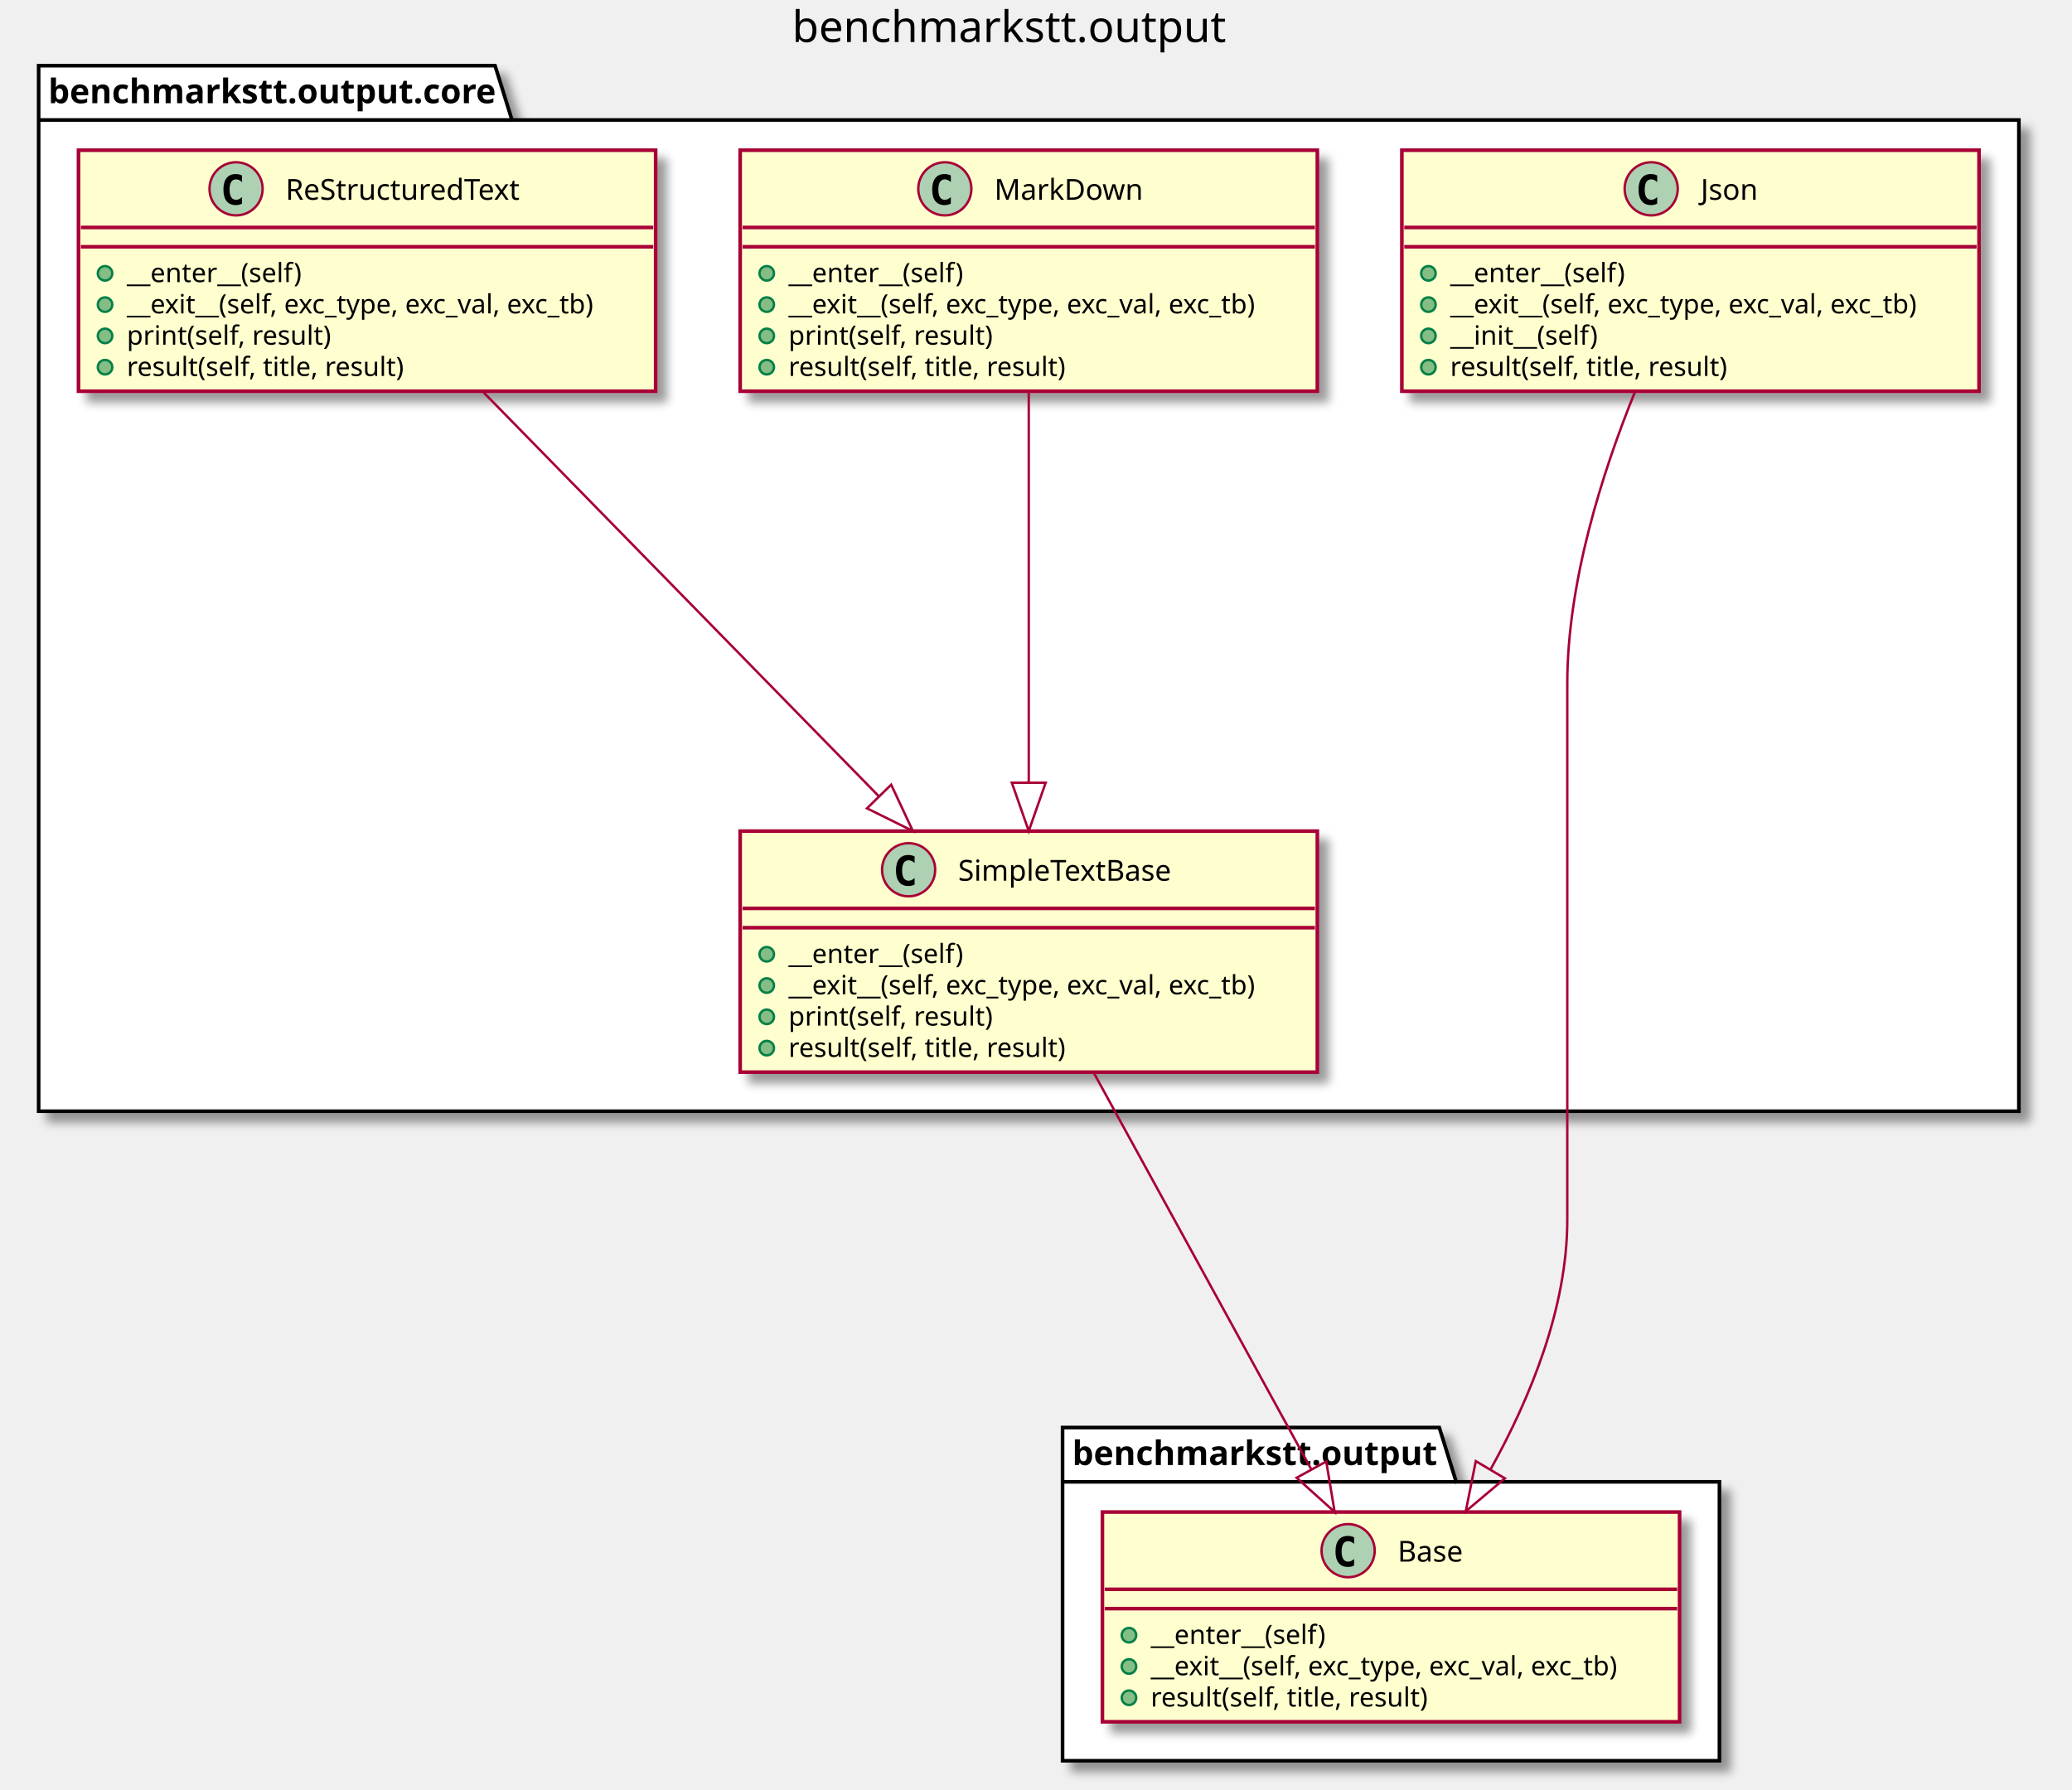
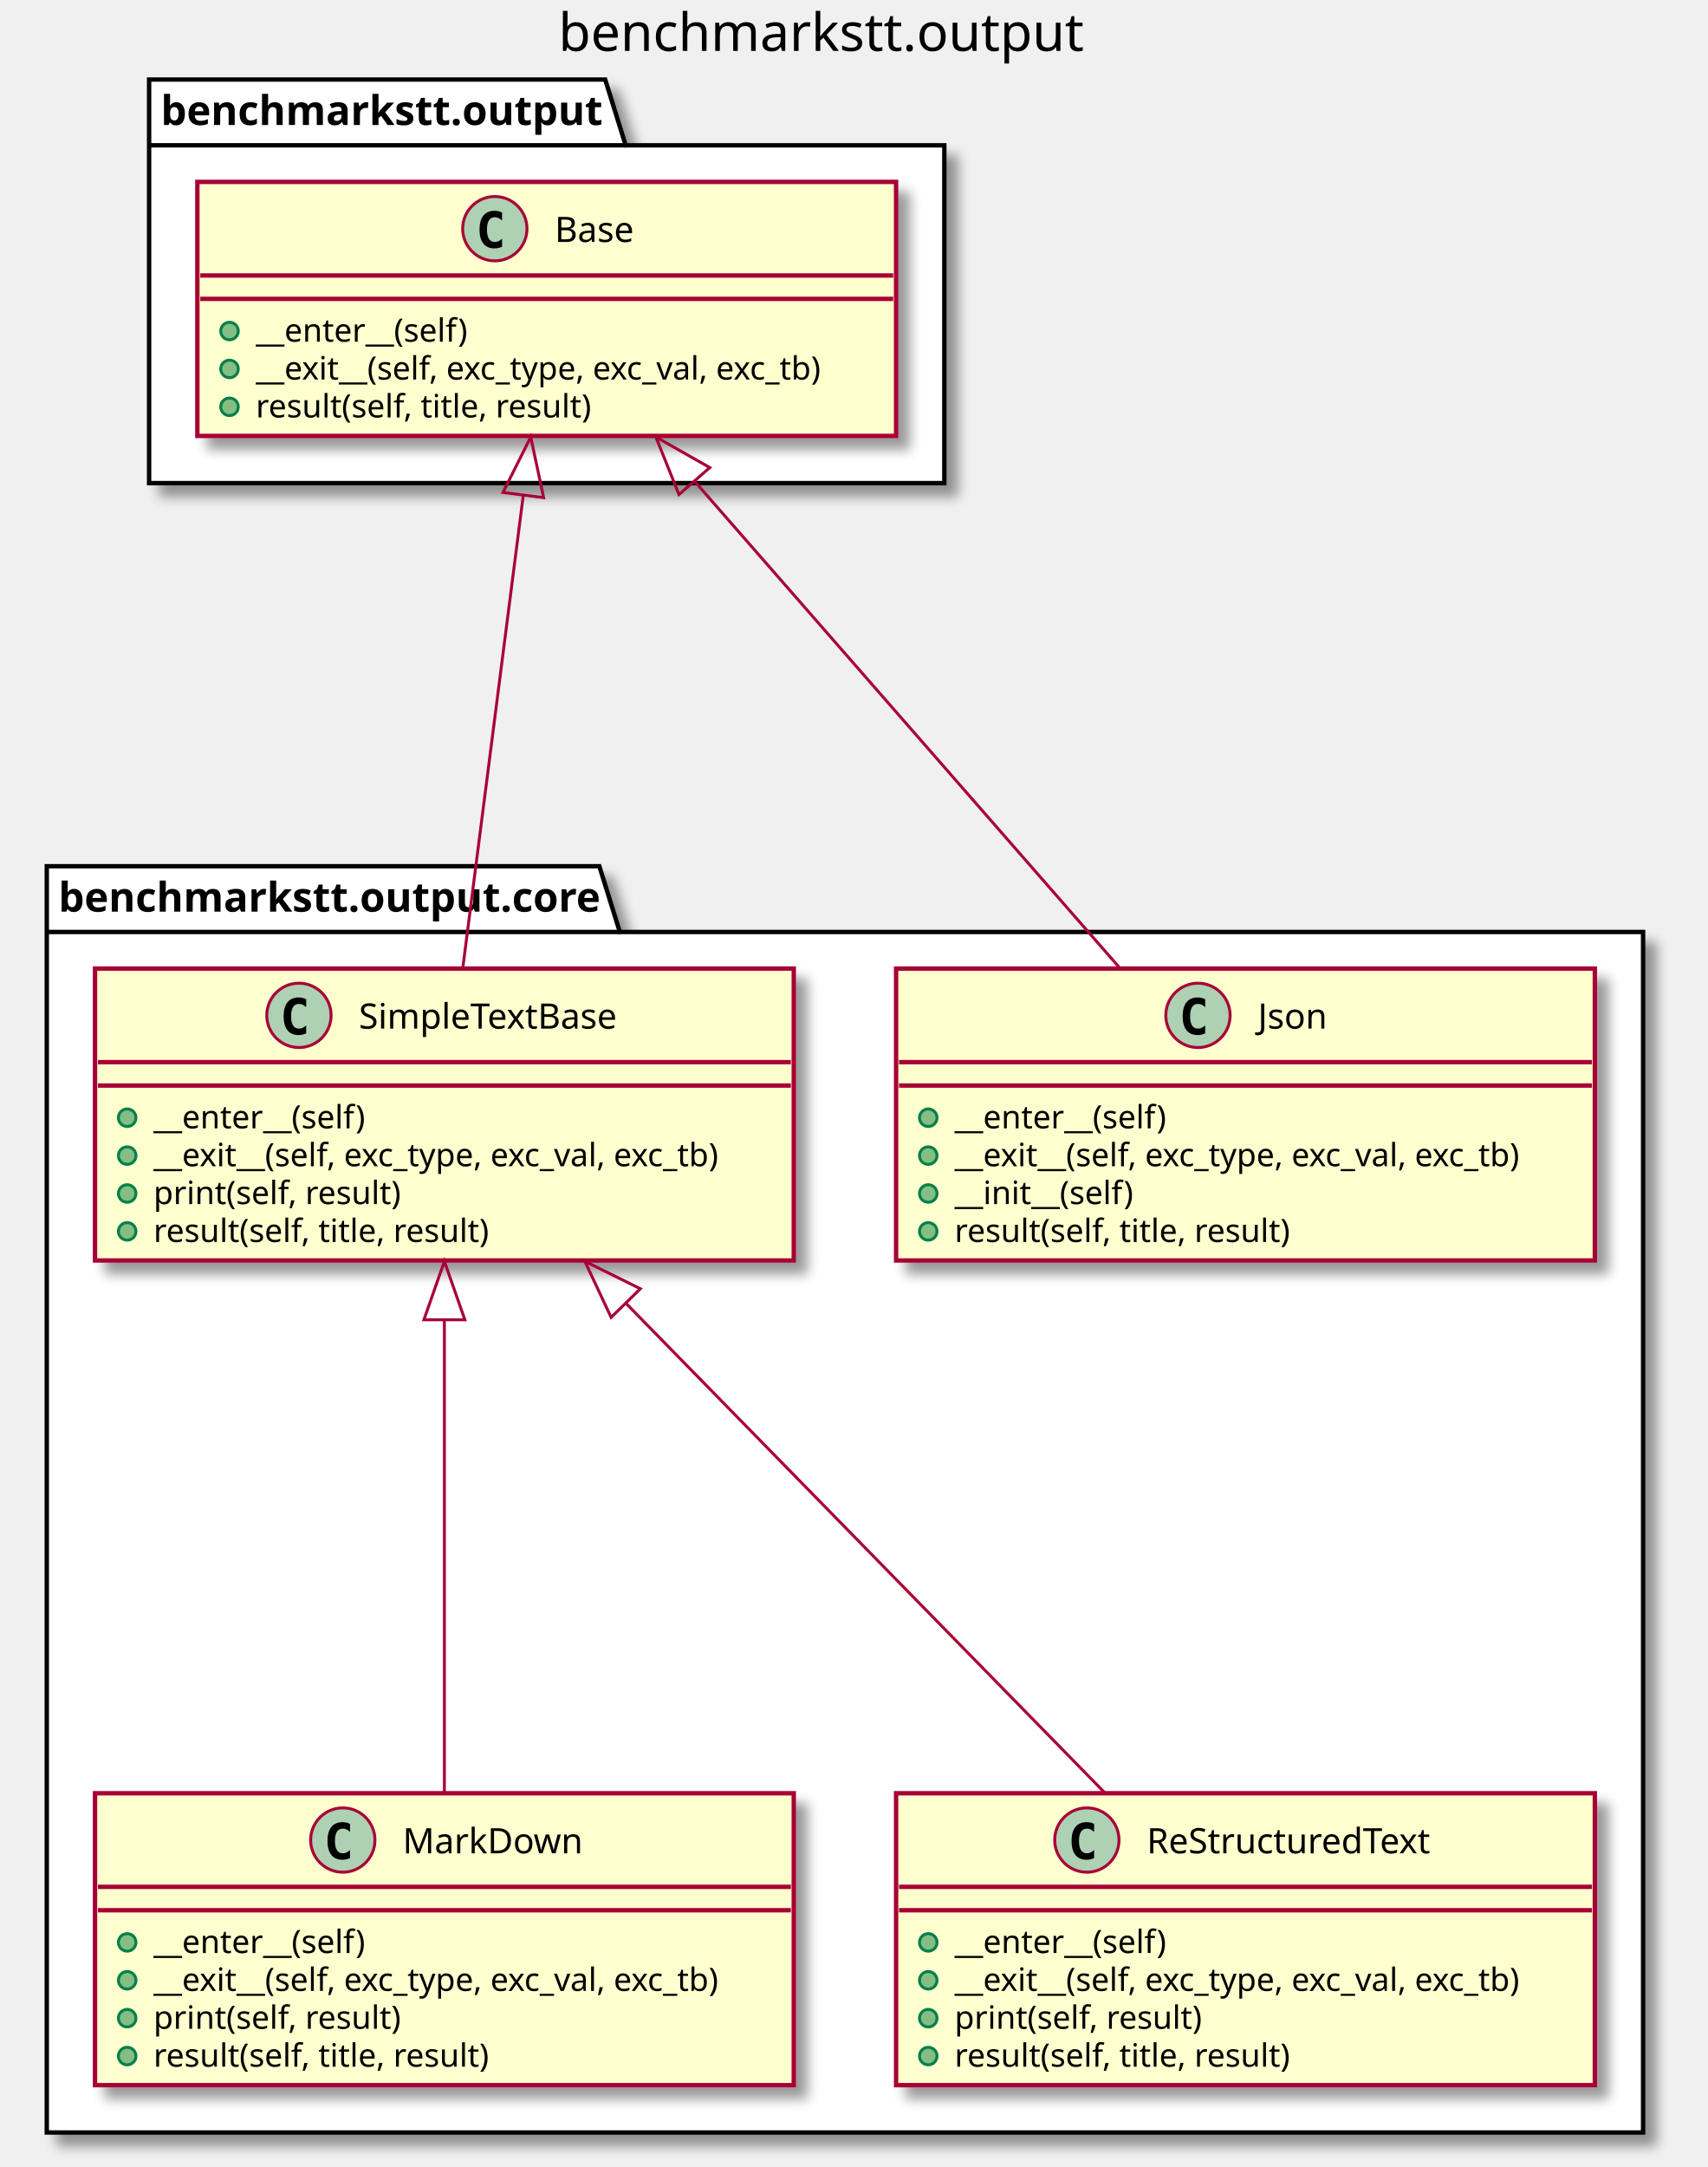
- <svg xmlns="http://www.w3.org/2000/svg" xmlns:xlink="http://www.w3.org/1999/xlink" contentScriptType="application/ecmascript" contentStyleType="text/css" height="741px" preserveAspectRatio="none" style="width:858px;height:741px;" version="1.1" viewBox="0 0 858 741" width="858px" zoomAndPan="magnify">
+ <svg xmlns="http://www.w3.org/2000/svg" xmlns:xlink="http://www.w3.org/1999/xlink" contentScriptType="application/ecmascript" contentStyleType="text/css" height="741px" preserveAspectRatio="none" style="width:584px;height:741px;" version="1.1" viewBox="0 0 584 741" width="584px" zoomAndPan="magnify">
  <defs>
-     <filter height="300%" id="fdrywn78q5t1v" width="300%" x="-1" y="-1">
+     <filter height="300%" id="fhdxd5jrcz4xk" width="300%" x="-1" y="-1">
      <feGaussianBlur result="blurOut" stdDeviation="2.0" />
      <feColorMatrix in="blurOut" result="blurOut2" type="matrix" values="0 0 0 0 0 0 0 0 0 0 0 0 0 0 0 0 0 0 .4 0" />
      <feOffset dx="4.0" dy="4.0" in="blurOut2" result="blurOut3" />
      <feBlend in="SourceGraphic" in2="blurOut3" mode="normal" />
    </filter>
  </defs>
  <g>
-     <text fill="#000000" font-family="sans-serif" font-size="18" lengthAdjust="spacingAndGlyphs" textLength="184" x="328" y="17.402">benchmarkstt.output</text>
-     <polygon fill="#FFFFFF" filter="url(#fdrywn78q5t1v)" points="440,591.199,596,591.199,603,613.688,712,613.688,712,729.199,440,729.199,440,591.199" style="stroke: #000000; stroke-width: 1.5;" />
-     <line style="stroke: #000000; stroke-width: 1.5;" x1="440" x2="603" y1="613.688" y2="613.688" />
-     <text fill="#000000" font-family="sans-serif" font-size="14" font-weight="bold" lengthAdjust="spacingAndGlyphs" textLength="150" x="444" y="606.734">benchmarkstt.output</text>
-     <polygon fill="#FFFFFF" filter="url(#fdrywn78q5t1v)" points="16,27.199,205,27.199,212,49.688,836,49.688,836,460.199,16,460.199,16,27.199" style="stroke: #000000; stroke-width: 1.5;" />
-     <line style="stroke: #000000; stroke-width: 1.5;" x1="16" x2="212" y1="49.688" y2="49.688" />
-     <text fill="#000000" font-family="sans-serif" font-size="14" font-weight="bold" lengthAdjust="spacingAndGlyphs" textLength="183" x="20" y="42.734">benchmarkstt.output.core</text>
+     <text fill="#000000" font-family="sans-serif" font-size="18" lengthAdjust="spacingAndGlyphs" textLength="184" x="191" y="17.402">benchmarkstt.output</text>
+     <polygon fill="#FFFFFF" filter="url(#fhdxd5jrcz4xk)" points="51,27.199,207,27.199,214,49.688,323,49.688,323,165.199,51,165.199,51,27.199" style="stroke: #000000; stroke-width: 1.5;" />
+     <line style="stroke: #000000; stroke-width: 1.5;" x1="51" x2="214" y1="49.688" y2="49.688" />
+     <text fill="#000000" font-family="sans-serif" font-size="14" font-weight="bold" lengthAdjust="spacingAndGlyphs" textLength="150" x="55" y="42.734">benchmarkstt.output</text>
+     <polygon fill="#FFFFFF" filter="url(#fhdxd5jrcz4xk)" points="16,296.199,205,296.199,212,318.688,562,318.688,562,729.199,16,729.199,16,296.199" style="stroke: #000000; stroke-width: 1.5;" />
+     <line style="stroke: #000000; stroke-width: 1.5;" x1="16" x2="212" y1="318.688" y2="318.688" />
+     <text fill="#000000" font-family="sans-serif" font-size="14" font-weight="bold" lengthAdjust="spacingAndGlyphs" textLength="183" x="20" y="311.734">benchmarkstt.output.core</text>
    <a href="https://benchmarkstt.readthedocs.io/en/latest/modules/benchmarkstt.output.html#benchmarkstt.output.Base" target="_top" title="https://benchmarkstt.readthedocs.io/en/latest/modules/benchmarkstt.output.html#benchmarkstt.output.Base" xlink:actuate="onRequest" xlink:href="https://benchmarkstt.readthedocs.io/en/latest/modules/benchmarkstt.output.html#benchmarkstt.output.Base" xlink:show="new" xlink:title="https://benchmarkstt.readthedocs.io/en/latest/modules/benchmarkstt.output.html#benchmarkstt.output.Base" xlink:type="simple">
-       <rect fill="#FEFECE" filter="url(#fdrywn78q5t1v)" height="86.865" id="benchmarkstt.output.Base" style="stroke: #A80036; stroke-width: 1.5;" width="239" x="456.5" y="626.199" />
-       <ellipse cx="558.25" cy="642.199" fill="#ADD1B2" rx="11" ry="11" style="stroke: #A80036; stroke-width: 1.0;" />
-       <path d="M560.723,648.342 Q560.142,648.641 559.503,648.79 Q558.864,648.94 558.158,648.94 Q555.651,648.94 554.332,647.288 Q553.012,645.636 553.012,642.515 Q553.012,639.386 554.332,637.734 Q555.651,636.082 558.158,636.082 Q558.864,636.082 559.511,636.231 Q560.159,636.381 560.723,636.68 L560.723,639.402 Q560.092,638.821 559.499,638.552 Q558.905,638.282 558.274,638.282 Q556.93,638.282 556.245,639.348 Q555.56,640.415 555.56,642.515 Q555.56,644.607 556.245,645.674 Q556.93,646.74 558.274,646.74 Q558.905,646.74 559.499,646.471 Q560.092,646.201 560.723,645.62 Z " />
-       <text fill="#000000" font-family="sans-serif" font-size="12" lengthAdjust="spacingAndGlyphs" textLength="27" x="578.75" y="646.734">Base</text>
-       <line style="stroke: #A80036; stroke-width: 1.5;" x1="457.5" x2="694.5" y1="658.199" y2="658.199" />
-       <line style="stroke: #A80036; stroke-width: 1.5;" x1="457.5" x2="694.5" y1="666.199" y2="666.199" />
-       <ellipse cx="467.5" cy="677.199" fill="#84BE84" rx="3" ry="3" style="stroke: #038048; stroke-width: 1.0;" />
-       <text fill="#000000" font-family="sans-serif" font-size="11" lengthAdjust="spacingAndGlyphs" textLength="79" x="476.5" y="680.834">__enter__(self)</text>
-       <ellipse cx="467.5" cy="690.154" fill="#84BE84" rx="3" ry="3" style="stroke: #038048; stroke-width: 1.0;" />
-       <text fill="#000000" font-family="sans-serif" font-size="11" lengthAdjust="spacingAndGlyphs" textLength="213" x="476.5" y="693.789">__exit__(self, exc_type, exc_val, exc_tb)</text>
-       <ellipse cx="467.5" cy="703.109" fill="#84BE84" rx="3" ry="3" style="stroke: #038048; stroke-width: 1.0;" />
-       <text fill="#000000" font-family="sans-serif" font-size="11" lengthAdjust="spacingAndGlyphs" textLength="121" x="476.5" y="706.744">result(self, title, result)</text>
+       <rect fill="#FEFECE" filter="url(#fhdxd5jrcz4xk)" height="86.865" id="benchmarkstt.output.Base" style="stroke: #A80036; stroke-width: 1.5;" width="239" x="67.5" y="62.199" />
+       <ellipse cx="169.25" cy="78.199" fill="#ADD1B2" rx="11" ry="11" style="stroke: #A80036; stroke-width: 1.0;" />
+       <path d="M171.723,84.342 Q171.142,84.641 170.503,84.79 Q169.864,84.94 169.158,84.94 Q166.651,84.94 165.332,83.288 Q164.012,81.636 164.012,78.515 Q164.012,75.386 165.332,73.734 Q166.651,72.082 169.158,72.082 Q169.864,72.082 170.511,72.231 Q171.159,72.381 171.723,72.68 L171.723,75.402 Q171.092,74.821 170.499,74.552 Q169.905,74.282 169.274,74.282 Q167.93,74.282 167.245,75.348 Q166.56,76.415 166.56,78.515 Q166.56,80.607 167.245,81.674 Q167.93,82.74 169.274,82.74 Q169.905,82.74 170.499,82.471 Q171.092,82.201 171.723,81.62 Z " />
+       <text fill="#000000" font-family="sans-serif" font-size="12" lengthAdjust="spacingAndGlyphs" textLength="27" x="189.75" y="82.734">Base</text>
+       <line style="stroke: #A80036; stroke-width: 1.5;" x1="68.5" x2="305.5" y1="94.199" y2="94.199" />
+       <line style="stroke: #A80036; stroke-width: 1.5;" x1="68.5" x2="305.5" y1="102.199" y2="102.199" />
+       <ellipse cx="78.5" cy="113.199" fill="#84BE84" rx="3" ry="3" style="stroke: #038048; stroke-width: 1.0;" />
+       <text fill="#000000" font-family="sans-serif" font-size="11" lengthAdjust="spacingAndGlyphs" textLength="79" x="87.5" y="116.834">__enter__(self)</text>
+       <ellipse cx="78.5" cy="126.154" fill="#84BE84" rx="3" ry="3" style="stroke: #038048; stroke-width: 1.0;" />
+       <text fill="#000000" font-family="sans-serif" font-size="11" lengthAdjust="spacingAndGlyphs" textLength="213" x="87.5" y="129.789">__exit__(self, exc_type, exc_val, exc_tb)</text>
+       <ellipse cx="78.5" cy="139.109" fill="#84BE84" rx="3" ry="3" style="stroke: #038048; stroke-width: 1.0;" />
+       <text fill="#000000" font-family="sans-serif" font-size="11" lengthAdjust="spacingAndGlyphs" textLength="121" x="87.5" y="142.744">result(self, title, result)</text>
    </a>
    <a href="https://benchmarkstt.readthedocs.io/en/latest/modules/benchmarkstt.output.core.html#benchmarkstt.output.core.Json" target="_top" title="https://benchmarkstt.readthedocs.io/en/latest/modules/benchmarkstt.output.core.html#benchmarkstt.output.core.Json" xlink:actuate="onRequest" xlink:href="https://benchmarkstt.readthedocs.io/en/latest/modules/benchmarkstt.output.core.html#benchmarkstt.output.core.Json" xlink:show="new" xlink:title="https://benchmarkstt.readthedocs.io/en/latest/modules/benchmarkstt.output.core.html#benchmarkstt.output.core.Json" xlink:type="simple">
-       <rect fill="#FEFECE" filter="url(#fdrywn78q5t1v)" height="99.82" id="benchmarkstt.output.core.Json" style="stroke: #A80036; stroke-width: 1.5;" width="239" x="580.5" y="62.199" />
-       <ellipse cx="683.75" cy="78.199" fill="#ADD1B2" rx="11" ry="11" style="stroke: #A80036; stroke-width: 1.0;" />
-       <path d="M686.223,84.342 Q685.642,84.641 685.003,84.79 Q684.364,84.94 683.658,84.94 Q681.151,84.94 679.832,83.288 Q678.512,81.636 678.512,78.515 Q678.512,75.386 679.832,73.734 Q681.151,72.082 683.658,72.082 Q684.364,72.082 685.011,72.231 Q685.659,72.381 686.223,72.68 L686.223,75.402 Q685.592,74.821 684.999,74.552 Q684.405,74.282 683.774,74.282 Q682.43,74.282 681.745,75.348 Q681.06,76.415 681.06,78.515 Q681.06,80.607 681.745,81.674 Q682.43,82.74 683.774,82.74 Q684.405,82.74 684.999,82.471 Q685.592,82.201 686.223,81.62 Z " />
-       <text fill="#000000" font-family="sans-serif" font-size="12" lengthAdjust="spacingAndGlyphs" textLength="24" x="704.25" y="82.734">Json</text>
-       <line style="stroke: #A80036; stroke-width: 1.5;" x1="581.5" x2="818.5" y1="94.199" y2="94.199" />
-       <line style="stroke: #A80036; stroke-width: 1.5;" x1="581.5" x2="818.5" y1="102.199" y2="102.199" />
-       <ellipse cx="591.5" cy="113.199" fill="#84BE84" rx="3" ry="3" style="stroke: #038048; stroke-width: 1.0;" />
-       <text fill="#000000" font-family="sans-serif" font-size="11" lengthAdjust="spacingAndGlyphs" textLength="79" x="600.5" y="116.834">__enter__(self)</text>
-       <ellipse cx="591.5" cy="126.154" fill="#84BE84" rx="3" ry="3" style="stroke: #038048; stroke-width: 1.0;" />
-       <text fill="#000000" font-family="sans-serif" font-size="11" lengthAdjust="spacingAndGlyphs" textLength="213" x="600.5" y="129.789">__exit__(self, exc_type, exc_val, exc_tb)</text>
-       <ellipse cx="591.5" cy="139.109" fill="#84BE84" rx="3" ry="3" style="stroke: #038048; stroke-width: 1.0;" />
-       <text fill="#000000" font-family="sans-serif" font-size="11" lengthAdjust="spacingAndGlyphs" textLength="68" x="600.5" y="142.744">__init__(self)</text>
-       <ellipse cx="591.5" cy="152.065" fill="#84BE84" rx="3" ry="3" style="stroke: #038048; stroke-width: 1.0;" />
-       <text fill="#000000" font-family="sans-serif" font-size="11" lengthAdjust="spacingAndGlyphs" textLength="121" x="600.5" y="155.699">result(self, title, result)</text>
+       <rect fill="#FEFECE" filter="url(#fhdxd5jrcz4xk)" height="99.82" id="benchmarkstt.output.core.Json" style="stroke: #A80036; stroke-width: 1.5;" width="239" x="306.5" y="331.199" />
+       <ellipse cx="409.75" cy="347.199" fill="#ADD1B2" rx="11" ry="11" style="stroke: #A80036; stroke-width: 1.0;" />
+       <path d="M412.223,353.342 Q411.642,353.641 411.003,353.791 Q410.364,353.94 409.658,353.94 Q407.151,353.94 405.832,352.288 Q404.512,350.636 404.512,347.515 Q404.512,344.386 405.832,342.734 Q407.151,341.082 409.658,341.082 Q410.364,341.082 411.011,341.231 Q411.659,341.381 412.223,341.68 L412.223,344.402 Q411.592,343.821 410.999,343.551 Q410.405,343.282 409.774,343.282 Q408.43,343.282 407.745,344.348 Q407.06,345.415 407.06,347.515 Q407.06,349.607 407.745,350.674 Q408.43,351.74 409.774,351.74 Q410.405,351.74 410.999,351.471 Q411.592,351.201 412.223,350.62 Z " />
+       <text fill="#000000" font-family="sans-serif" font-size="12" lengthAdjust="spacingAndGlyphs" textLength="24" x="430.25" y="351.734">Json</text>
+       <line style="stroke: #A80036; stroke-width: 1.5;" x1="307.5" x2="544.5" y1="363.199" y2="363.199" />
+       <line style="stroke: #A80036; stroke-width: 1.5;" x1="307.5" x2="544.5" y1="371.199" y2="371.199" />
+       <ellipse cx="317.5" cy="382.199" fill="#84BE84" rx="3" ry="3" style="stroke: #038048; stroke-width: 1.0;" />
+       <text fill="#000000" font-family="sans-serif" font-size="11" lengthAdjust="spacingAndGlyphs" textLength="79" x="326.5" y="385.834">__enter__(self)</text>
+       <ellipse cx="317.5" cy="395.154" fill="#84BE84" rx="3" ry="3" style="stroke: #038048; stroke-width: 1.0;" />
+       <text fill="#000000" font-family="sans-serif" font-size="11" lengthAdjust="spacingAndGlyphs" textLength="213" x="326.5" y="398.789">__exit__(self, exc_type, exc_val, exc_tb)</text>
+       <ellipse cx="317.5" cy="408.109" fill="#84BE84" rx="3" ry="3" style="stroke: #038048; stroke-width: 1.0;" />
+       <text fill="#000000" font-family="sans-serif" font-size="11" lengthAdjust="spacingAndGlyphs" textLength="68" x="326.5" y="411.744">__init__(self)</text>
+       <ellipse cx="317.5" cy="421.065" fill="#84BE84" rx="3" ry="3" style="stroke: #038048; stroke-width: 1.0;" />
+       <text fill="#000000" font-family="sans-serif" font-size="11" lengthAdjust="spacingAndGlyphs" textLength="121" x="326.5" y="424.699">result(self, title, result)</text>
    </a>
    <a href="https://benchmarkstt.readthedocs.io/en/latest/modules/benchmarkstt.output.core.html#benchmarkstt.output.core.MarkDown" target="_top" title="https://benchmarkstt.readthedocs.io/en/latest/modules/benchmarkstt.output.core.html#benchmarkstt.output.core.MarkDown" xlink:actuate="onRequest" xlink:href="https://benchmarkstt.readthedocs.io/en/latest/modules/benchmarkstt.output.core.html#benchmarkstt.output.core.MarkDown" xlink:show="new" xlink:title="https://benchmarkstt.readthedocs.io/en/latest/modules/benchmarkstt.output.core.html#benchmarkstt.output.core.MarkDown" xlink:type="simple">
-       <rect fill="#FEFECE" filter="url(#fdrywn78q5t1v)" height="99.82" id="benchmarkstt.output.core.MarkDown" style="stroke: #A80036; stroke-width: 1.5;" width="239" x="306.5" y="62.199" />
-       <ellipse cx="391.25" cy="78.199" fill="#ADD1B2" rx="11" ry="11" style="stroke: #A80036; stroke-width: 1.0;" />
-       <path d="M393.723,84.342 Q393.142,84.641 392.503,84.79 Q391.864,84.94 391.158,84.94 Q388.651,84.94 387.332,83.288 Q386.012,81.636 386.012,78.515 Q386.012,75.386 387.332,73.734 Q388.651,72.082 391.158,72.082 Q391.864,72.082 392.511,72.231 Q393.159,72.381 393.723,72.68 L393.723,75.402 Q393.092,74.821 392.499,74.552 Q391.905,74.282 391.274,74.282 Q389.93,74.282 389.245,75.348 Q388.56,76.415 388.56,78.515 Q388.56,80.607 389.245,81.674 Q389.93,82.74 391.274,82.74 Q391.905,82.74 392.499,82.471 Q393.092,82.201 393.723,81.62 Z " />
-       <text fill="#000000" font-family="sans-serif" font-size="12" lengthAdjust="spacingAndGlyphs" textLength="61" x="411.75" y="82.734">MarkDown</text>
-       <line style="stroke: #A80036; stroke-width: 1.5;" x1="307.5" x2="544.5" y1="94.199" y2="94.199" />
-       <line style="stroke: #A80036; stroke-width: 1.5;" x1="307.5" x2="544.5" y1="102.199" y2="102.199" />
-       <ellipse cx="317.5" cy="113.199" fill="#84BE84" rx="3" ry="3" style="stroke: #038048; stroke-width: 1.0;" />
-       <text fill="#000000" font-family="sans-serif" font-size="11" lengthAdjust="spacingAndGlyphs" textLength="79" x="326.5" y="116.834">__enter__(self)</text>
-       <ellipse cx="317.5" cy="126.154" fill="#84BE84" rx="3" ry="3" style="stroke: #038048; stroke-width: 1.0;" />
-       <text fill="#000000" font-family="sans-serif" font-size="11" lengthAdjust="spacingAndGlyphs" textLength="213" x="326.5" y="129.789">__exit__(self, exc_type, exc_val, exc_tb)</text>
-       <ellipse cx="317.5" cy="139.109" fill="#84BE84" rx="3" ry="3" style="stroke: #038048; stroke-width: 1.0;" />
-       <text fill="#000000" font-family="sans-serif" font-size="11" lengthAdjust="spacingAndGlyphs" textLength="90" x="326.5" y="142.744">print(self, result)</text>
-       <ellipse cx="317.5" cy="152.065" fill="#84BE84" rx="3" ry="3" style="stroke: #038048; stroke-width: 1.0;" />
-       <text fill="#000000" font-family="sans-serif" font-size="11" lengthAdjust="spacingAndGlyphs" textLength="121" x="326.5" y="155.699">result(self, title, result)</text>
+       <rect fill="#FEFECE" filter="url(#fhdxd5jrcz4xk)" height="99.82" id="benchmarkstt.output.core.MarkDown" style="stroke: #A80036; stroke-width: 1.5;" width="239" x="32.5" y="613.199" />
+       <ellipse cx="117.25" cy="629.199" fill="#ADD1B2" rx="11" ry="11" style="stroke: #A80036; stroke-width: 1.0;" />
+       <path d="M119.723,635.342 Q119.142,635.641 118.503,635.79 Q117.864,635.94 117.158,635.94 Q114.651,635.94 113.332,634.288 Q112.012,632.636 112.012,629.515 Q112.012,626.386 113.332,624.734 Q114.651,623.082 117.158,623.082 Q117.864,623.082 118.511,623.231 Q119.159,623.381 119.723,623.68 L119.723,626.402 Q119.092,625.821 118.499,625.552 Q117.905,625.282 117.274,625.282 Q115.93,625.282 115.245,626.348 Q114.56,627.415 114.56,629.515 Q114.56,631.607 115.245,632.674 Q115.93,633.74 117.274,633.74 Q117.905,633.74 118.499,633.471 Q119.092,633.201 119.723,632.62 Z " />
+       <text fill="#000000" font-family="sans-serif" font-size="12" lengthAdjust="spacingAndGlyphs" textLength="61" x="137.75" y="633.734">MarkDown</text>
+       <line style="stroke: #A80036; stroke-width: 1.5;" x1="33.5" x2="270.5" y1="645.199" y2="645.199" />
+       <line style="stroke: #A80036; stroke-width: 1.5;" x1="33.5" x2="270.5" y1="653.199" y2="653.199" />
+       <ellipse cx="43.5" cy="664.199" fill="#84BE84" rx="3" ry="3" style="stroke: #038048; stroke-width: 1.0;" />
+       <text fill="#000000" font-family="sans-serif" font-size="11" lengthAdjust="spacingAndGlyphs" textLength="79" x="52.5" y="667.834">__enter__(self)</text>
+       <ellipse cx="43.5" cy="677.154" fill="#84BE84" rx="3" ry="3" style="stroke: #038048; stroke-width: 1.0;" />
+       <text fill="#000000" font-family="sans-serif" font-size="11" lengthAdjust="spacingAndGlyphs" textLength="213" x="52.5" y="680.789">__exit__(self, exc_type, exc_val, exc_tb)</text>
+       <ellipse cx="43.5" cy="690.109" fill="#84BE84" rx="3" ry="3" style="stroke: #038048; stroke-width: 1.0;" />
+       <text fill="#000000" font-family="sans-serif" font-size="11" lengthAdjust="spacingAndGlyphs" textLength="90" x="52.5" y="693.744">print(self, result)</text>
+       <ellipse cx="43.5" cy="703.064" fill="#84BE84" rx="3" ry="3" style="stroke: #038048; stroke-width: 1.0;" />
+       <text fill="#000000" font-family="sans-serif" font-size="11" lengthAdjust="spacingAndGlyphs" textLength="121" x="52.5" y="706.699">result(self, title, result)</text>
    </a>
    <a href="https://benchmarkstt.readthedocs.io/en/latest/modules/benchmarkstt.output.core.html#benchmarkstt.output.core.ReStructuredText" target="_top" title="https://benchmarkstt.readthedocs.io/en/latest/modules/benchmarkstt.output.core.html#benchmarkstt.output.core.ReStructuredText" xlink:actuate="onRequest" xlink:href="https://benchmarkstt.readthedocs.io/en/latest/modules/benchmarkstt.output.core.html#benchmarkstt.output.core.ReStructuredText" xlink:show="new" xlink:title="https://benchmarkstt.readthedocs.io/en/latest/modules/benchmarkstt.output.core.html#benchmarkstt.output.core.ReStructuredText" xlink:type="simple">
-       <rect fill="#FEFECE" filter="url(#fdrywn78q5t1v)" height="99.82" id="benchmarkstt.output.core.ReStructuredText" style="stroke: #A80036; stroke-width: 1.5;" width="239" x="32.5" y="62.199" />
-       <ellipse cx="97.75" cy="78.199" fill="#ADD1B2" rx="11" ry="11" style="stroke: #A80036; stroke-width: 1.0;" />
-       <path d="M100.223,84.342 Q99.642,84.641 99.003,84.79 Q98.364,84.94 97.658,84.94 Q95.151,84.94 93.832,83.288 Q92.512,81.636 92.512,78.515 Q92.512,75.386 93.832,73.734 Q95.151,72.082 97.658,72.082 Q98.364,72.082 99.011,72.231 Q99.659,72.381 100.223,72.68 L100.223,75.402 Q99.592,74.821 98.999,74.552 Q98.405,74.282 97.774,74.282 Q96.43,74.282 95.745,75.348 Q95.06,76.415 95.06,78.515 Q95.06,80.607 95.745,81.674 Q96.43,82.74 97.774,82.74 Q98.405,82.74 98.999,82.471 Q99.592,82.201 100.223,81.62 Z " />
-       <text fill="#000000" font-family="sans-serif" font-size="12" lengthAdjust="spacingAndGlyphs" textLength="100" x="118.25" y="82.734">ReStructuredText</text>
-       <line style="stroke: #A80036; stroke-width: 1.5;" x1="33.5" x2="270.5" y1="94.199" y2="94.199" />
-       <line style="stroke: #A80036; stroke-width: 1.5;" x1="33.5" x2="270.5" y1="102.199" y2="102.199" />
-       <ellipse cx="43.5" cy="113.199" fill="#84BE84" rx="3" ry="3" style="stroke: #038048; stroke-width: 1.0;" />
-       <text fill="#000000" font-family="sans-serif" font-size="11" lengthAdjust="spacingAndGlyphs" textLength="79" x="52.5" y="116.834">__enter__(self)</text>
-       <ellipse cx="43.5" cy="126.154" fill="#84BE84" rx="3" ry="3" style="stroke: #038048; stroke-width: 1.0;" />
-       <text fill="#000000" font-family="sans-serif" font-size="11" lengthAdjust="spacingAndGlyphs" textLength="213" x="52.5" y="129.789">__exit__(self, exc_type, exc_val, exc_tb)</text>
-       <ellipse cx="43.5" cy="139.109" fill="#84BE84" rx="3" ry="3" style="stroke: #038048; stroke-width: 1.0;" />
-       <text fill="#000000" font-family="sans-serif" font-size="11" lengthAdjust="spacingAndGlyphs" textLength="90" x="52.5" y="142.744">print(self, result)</text>
-       <ellipse cx="43.5" cy="152.065" fill="#84BE84" rx="3" ry="3" style="stroke: #038048; stroke-width: 1.0;" />
-       <text fill="#000000" font-family="sans-serif" font-size="11" lengthAdjust="spacingAndGlyphs" textLength="121" x="52.5" y="155.699">result(self, title, result)</text>
+       <rect fill="#FEFECE" filter="url(#fhdxd5jrcz4xk)" height="99.82" id="benchmarkstt.output.core.ReStructuredText" style="stroke: #A80036; stroke-width: 1.5;" width="239" x="306.5" y="613.199" />
+       <ellipse cx="371.75" cy="629.199" fill="#ADD1B2" rx="11" ry="11" style="stroke: #A80036; stroke-width: 1.0;" />
+       <path d="M374.223,635.342 Q373.642,635.641 373.003,635.79 Q372.364,635.94 371.658,635.94 Q369.151,635.94 367.832,634.288 Q366.512,632.636 366.512,629.515 Q366.512,626.386 367.832,624.734 Q369.151,623.082 371.658,623.082 Q372.364,623.082 373.011,623.231 Q373.659,623.381 374.223,623.68 L374.223,626.402 Q373.592,625.821 372.999,625.552 Q372.405,625.282 371.774,625.282 Q370.43,625.282 369.745,626.348 Q369.06,627.415 369.06,629.515 Q369.06,631.607 369.745,632.674 Q370.43,633.74 371.774,633.74 Q372.405,633.74 372.999,633.471 Q373.592,633.201 374.223,632.62 Z " />
+       <text fill="#000000" font-family="sans-serif" font-size="12" lengthAdjust="spacingAndGlyphs" textLength="100" x="392.25" y="633.734">ReStructuredText</text>
+       <line style="stroke: #A80036; stroke-width: 1.5;" x1="307.5" x2="544.5" y1="645.199" y2="645.199" />
+       <line style="stroke: #A80036; stroke-width: 1.5;" x1="307.5" x2="544.5" y1="653.199" y2="653.199" />
+       <ellipse cx="317.5" cy="664.199" fill="#84BE84" rx="3" ry="3" style="stroke: #038048; stroke-width: 1.0;" />
+       <text fill="#000000" font-family="sans-serif" font-size="11" lengthAdjust="spacingAndGlyphs" textLength="79" x="326.5" y="667.834">__enter__(self)</text>
+       <ellipse cx="317.5" cy="677.154" fill="#84BE84" rx="3" ry="3" style="stroke: #038048; stroke-width: 1.0;" />
+       <text fill="#000000" font-family="sans-serif" font-size="11" lengthAdjust="spacingAndGlyphs" textLength="213" x="326.5" y="680.789">__exit__(self, exc_type, exc_val, exc_tb)</text>
+       <ellipse cx="317.5" cy="690.109" fill="#84BE84" rx="3" ry="3" style="stroke: #038048; stroke-width: 1.0;" />
+       <text fill="#000000" font-family="sans-serif" font-size="11" lengthAdjust="spacingAndGlyphs" textLength="90" x="326.5" y="693.744">print(self, result)</text>
+       <ellipse cx="317.5" cy="703.064" fill="#84BE84" rx="3" ry="3" style="stroke: #038048; stroke-width: 1.0;" />
+       <text fill="#000000" font-family="sans-serif" font-size="11" lengthAdjust="spacingAndGlyphs" textLength="121" x="326.5" y="706.699">result(self, title, result)</text>
    </a>
    <a href="https://benchmarkstt.readthedocs.io/en/latest/modules/benchmarkstt.output.core.html#benchmarkstt.output.core.SimpleTextBase" target="_top" title="https://benchmarkstt.readthedocs.io/en/latest/modules/benchmarkstt.output.core.html#benchmarkstt.output.core.SimpleTextBase" xlink:actuate="onRequest" xlink:href="https://benchmarkstt.readthedocs.io/en/latest/modules/benchmarkstt.output.core.html#benchmarkstt.output.core.SimpleTextBase" xlink:show="new" xlink:title="https://benchmarkstt.readthedocs.io/en/latest/modules/benchmarkstt.output.core.html#benchmarkstt.output.core.SimpleTextBase" xlink:type="simple">
-       <rect fill="#FEFECE" filter="url(#fdrywn78q5t1v)" height="99.82" id="benchmarkstt.output.core.SimpleTextBase" style="stroke: #A80036; stroke-width: 1.5;" width="239" x="306.5" y="344.199" />
-       <ellipse cx="376.25" cy="360.199" fill="#ADD1B2" rx="11" ry="11" style="stroke: #A80036; stroke-width: 1.0;" />
-       <path d="M378.723,366.342 Q378.142,366.641 377.503,366.791 Q376.864,366.94 376.158,366.94 Q373.651,366.94 372.332,365.288 Q371.012,363.636 371.012,360.515 Q371.012,357.386 372.332,355.734 Q373.651,354.082 376.158,354.082 Q376.864,354.082 377.511,354.231 Q378.159,354.381 378.723,354.68 L378.723,357.402 Q378.092,356.821 377.499,356.551 Q376.905,356.282 376.274,356.282 Q374.93,356.282 374.245,357.348 Q373.56,358.415 373.56,360.515 Q373.56,362.607 374.245,363.674 Q374.93,364.74 376.274,364.74 Q376.905,364.74 377.499,364.471 Q378.092,364.201 378.723,363.62 Z " />
-       <text fill="#000000" font-family="sans-serif" font-size="12" lengthAdjust="spacingAndGlyphs" textLength="91" x="396.75" y="364.734">SimpleTextBase</text>
-       <line style="stroke: #A80036; stroke-width: 1.5;" x1="307.5" x2="544.5" y1="376.199" y2="376.199" />
-       <line style="stroke: #A80036; stroke-width: 1.5;" x1="307.5" x2="544.5" y1="384.199" y2="384.199" />
-       <ellipse cx="317.5" cy="395.199" fill="#84BE84" rx="3" ry="3" style="stroke: #038048; stroke-width: 1.0;" />
-       <text fill="#000000" font-family="sans-serif" font-size="11" lengthAdjust="spacingAndGlyphs" textLength="79" x="326.5" y="398.834">__enter__(self)</text>
-       <ellipse cx="317.5" cy="408.154" fill="#84BE84" rx="3" ry="3" style="stroke: #038048; stroke-width: 1.0;" />
-       <text fill="#000000" font-family="sans-serif" font-size="11" lengthAdjust="spacingAndGlyphs" textLength="213" x="326.5" y="411.789">__exit__(self, exc_type, exc_val, exc_tb)</text>
-       <ellipse cx="317.5" cy="421.109" fill="#84BE84" rx="3" ry="3" style="stroke: #038048; stroke-width: 1.0;" />
-       <text fill="#000000" font-family="sans-serif" font-size="11" lengthAdjust="spacingAndGlyphs" textLength="90" x="326.5" y="424.744">print(self, result)</text>
-       <ellipse cx="317.5" cy="434.065" fill="#84BE84" rx="3" ry="3" style="stroke: #038048; stroke-width: 1.0;" />
-       <text fill="#000000" font-family="sans-serif" font-size="11" lengthAdjust="spacingAndGlyphs" textLength="121" x="326.5" y="437.699">result(self, title, result)</text>
+       <rect fill="#FEFECE" filter="url(#fhdxd5jrcz4xk)" height="99.82" id="benchmarkstt.output.core.SimpleTextBase" style="stroke: #A80036; stroke-width: 1.5;" width="239" x="32.5" y="331.199" />
+       <ellipse cx="102.25" cy="347.199" fill="#ADD1B2" rx="11" ry="11" style="stroke: #A80036; stroke-width: 1.0;" />
+       <path d="M104.723,353.342 Q104.142,353.641 103.503,353.791 Q102.864,353.94 102.158,353.94 Q99.651,353.94 98.332,352.288 Q97.012,350.636 97.012,347.515 Q97.012,344.386 98.332,342.734 Q99.651,341.082 102.158,341.082 Q102.864,341.082 103.511,341.231 Q104.159,341.381 104.723,341.68 L104.723,344.402 Q104.092,343.821 103.499,343.551 Q102.905,343.282 102.274,343.282 Q100.93,343.282 100.245,344.348 Q99.56,345.415 99.56,347.515 Q99.56,349.607 100.245,350.674 Q100.93,351.74 102.274,351.74 Q102.905,351.74 103.499,351.471 Q104.092,351.201 104.723,350.62 Z " />
+       <text fill="#000000" font-family="sans-serif" font-size="12" lengthAdjust="spacingAndGlyphs" textLength="91" x="122.75" y="351.734">SimpleTextBase</text>
+       <line style="stroke: #A80036; stroke-width: 1.5;" x1="33.5" x2="270.5" y1="363.199" y2="363.199" />
+       <line style="stroke: #A80036; stroke-width: 1.5;" x1="33.5" x2="270.5" y1="371.199" y2="371.199" />
+       <ellipse cx="43.5" cy="382.199" fill="#84BE84" rx="3" ry="3" style="stroke: #038048; stroke-width: 1.0;" />
+       <text fill="#000000" font-family="sans-serif" font-size="11" lengthAdjust="spacingAndGlyphs" textLength="79" x="52.5" y="385.834">__enter__(self)</text>
+       <ellipse cx="43.5" cy="395.154" fill="#84BE84" rx="3" ry="3" style="stroke: #038048; stroke-width: 1.0;" />
+       <text fill="#000000" font-family="sans-serif" font-size="11" lengthAdjust="spacingAndGlyphs" textLength="213" x="52.5" y="398.789">__exit__(self, exc_type, exc_val, exc_tb)</text>
+       <ellipse cx="43.5" cy="408.109" fill="#84BE84" rx="3" ry="3" style="stroke: #038048; stroke-width: 1.0;" />
+       <text fill="#000000" font-family="sans-serif" font-size="11" lengthAdjust="spacingAndGlyphs" textLength="90" x="52.5" y="411.744">print(self, result)</text>
+       <ellipse cx="43.5" cy="421.065" fill="#84BE84" rx="3" ry="3" style="stroke: #038048; stroke-width: 1.0;" />
+       <text fill="#000000" font-family="sans-serif" font-size="11" lengthAdjust="spacingAndGlyphs" textLength="121" x="52.5" y="424.699">result(self, title, result)</text>
    </a>
-     <path d="M677.04,162.249 C663.5,195.599 649,241.139 649,283.199 C649,283.199 649,283.199 649,505.199 C649,541.499 633.81,578.699 617.29,608.429 " fill="none" id="benchmarkstt.output.core.Json-&gt;benchmarkstt.output.Base" style="stroke: #A80036; stroke-width: 1.0;" />
-     <polygon fill="none" points="623.17,612.249,606.96,625.899,611.12,605.119,623.17,612.249" style="stroke: #A80036; stroke-width: 1.0;" />
-     <path d="M426,162.289 C426,207.129 426,273.889 426,324.109 " fill="none" id="benchmarkstt.output.core.MarkDown-&gt;benchmarkstt.output.core.SimpleTextBase" style="stroke: #A80036; stroke-width: 1.0;" />
-     <polygon fill="none" points="433,324.159,426,344.159,419,324.159,433,324.159" style="stroke: #A80036; stroke-width: 1.0;" />
-     <path d="M200.04,162.289 C245.58,208.829 314.22,278.979 363.9,329.739 " fill="none" id="benchmarkstt.output.core.ReStructuredText-&gt;benchmarkstt.output.core.SimpleTextBase" style="stroke: #A80036; stroke-width: 1.0;" />
-     <polygon fill="none" points="369.03,324.969,378.01,344.159,359.02,334.769,369.03,324.969" style="stroke: #A80036; stroke-width: 1.0;" />
-     <path d="M452.99,444.409 C478.2,490.369 515.88,559.079 542.89,608.329 " fill="none" id="benchmarkstt.output.core.SimpleTextBase-&gt;benchmarkstt.output.Base" style="stroke: #A80036; stroke-width: 1.0;" />
-     <polygon fill="none" points="549.19,605.269,552.67,626.169,536.92,611.999,549.19,605.269" style="stroke: #A80036; stroke-width: 1.0;" />
+     <path d="M237.66,164.669 C280.78,214.009 342.04,284.119 382.86,330.829 " fill="none" id="benchmarkstt.output.Base&lt;-benchmarkstt.output.core.Json" style="stroke: #A80036; stroke-width: 1.0;" />
+     <polygon fill="none" points="232.23,169.099,224.34,149.429,242.78,159.889,232.23,169.099" style="stroke: #A80036; stroke-width: 1.0;" />
+     <path d="M152,451.359 C152,501.589 152,568.339 152,613.159 " fill="none" id="benchmarkstt.output.core.SimpleTextBase&lt;-benchmarkstt.output.core.MarkDown" style="stroke: #A80036; stroke-width: 1.0;" />
+     <polygon fill="none" points="145,451.289,152,431.289,159,451.289,145,451.289" style="stroke: #A80036; stroke-width: 1.0;" />
+     <path d="M214.16,445.719 C263.85,496.499 332.49,566.649 378.01,613.159 " fill="none" id="benchmarkstt.output.core.SimpleTextBase&lt;-benchmarkstt.output.core.ReStructuredText" style="stroke: #A80036; stroke-width: 1.0;" />
+     <polygon fill="none" points="209.03,450.479,200.04,431.289,219.03,440.689,209.03,450.479" style="stroke: #A80036; stroke-width: 1.0;" />
+     <path d="M178.96,169.539 C172.69,218.539 164.1,285.639 158.32,330.829 " fill="none" id="benchmarkstt.output.Base&lt;-benchmarkstt.output.core.SimpleTextBase" style="stroke: #A80036; stroke-width: 1.0;" />
+     <polygon fill="none" points="172.05,168.379,181.53,149.429,185.94,170.159,172.05,168.379" style="stroke: #A80036; stroke-width: 1.0;" />
  </g>
</svg>
